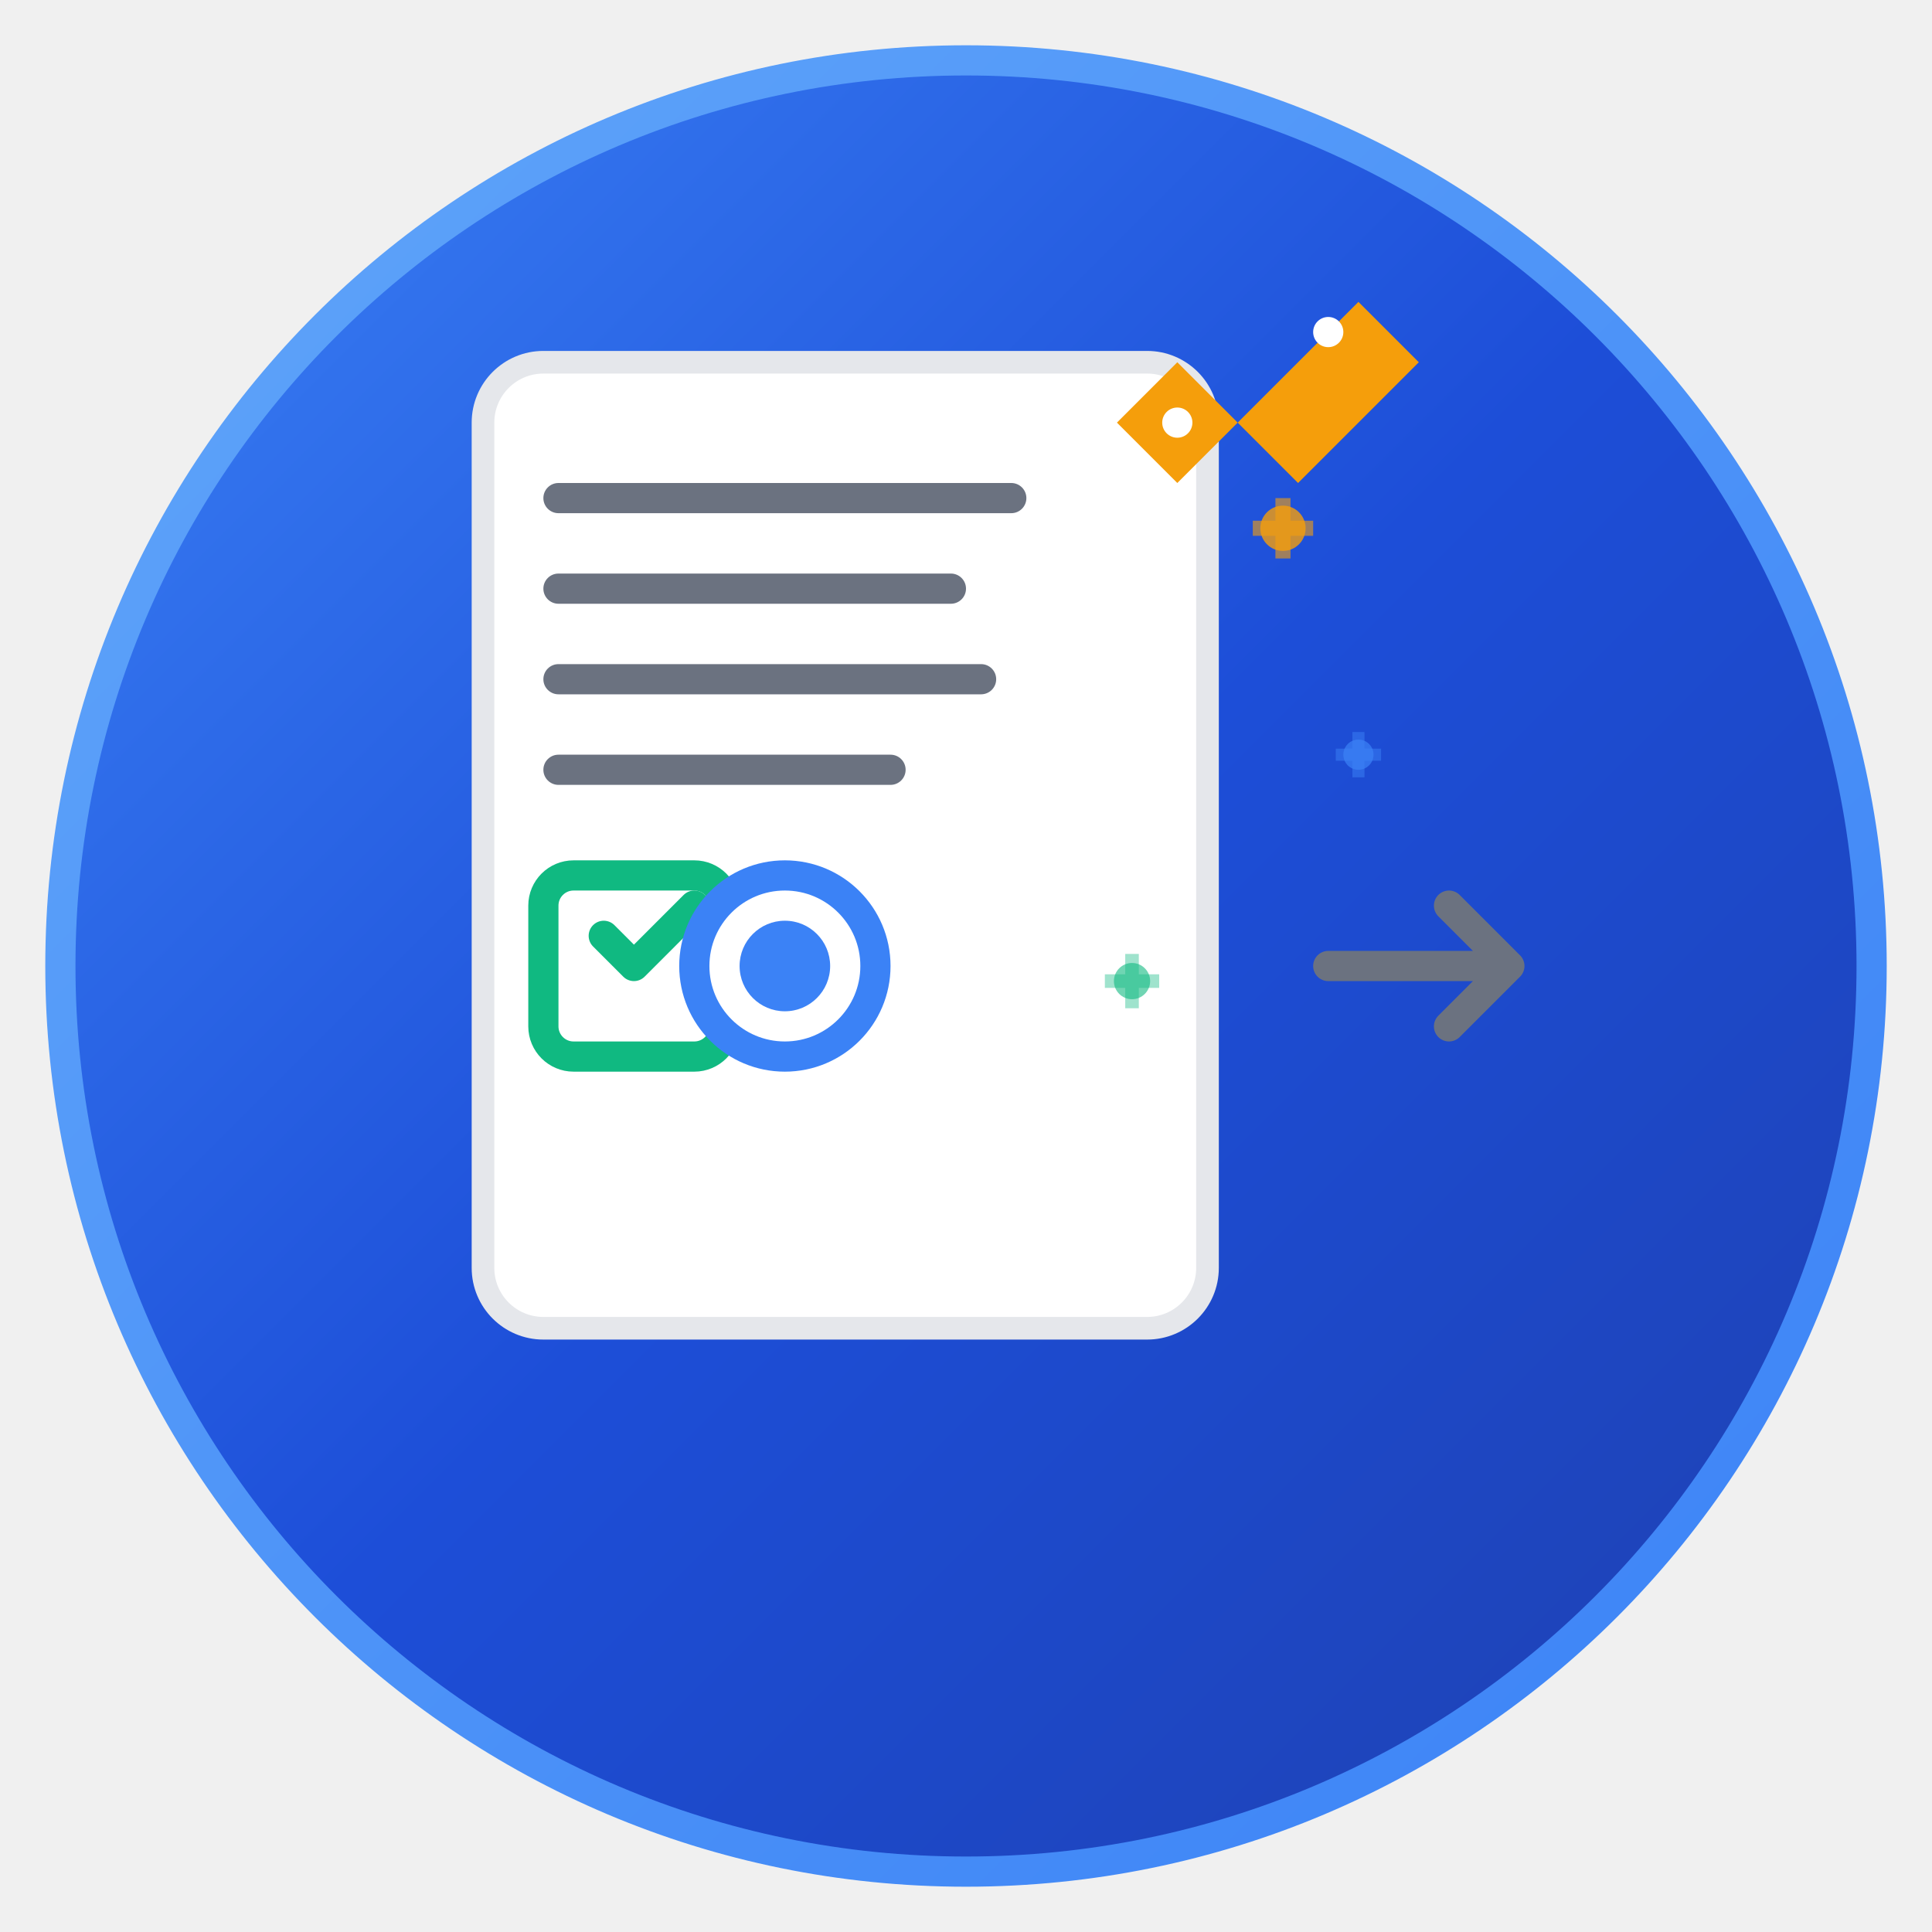
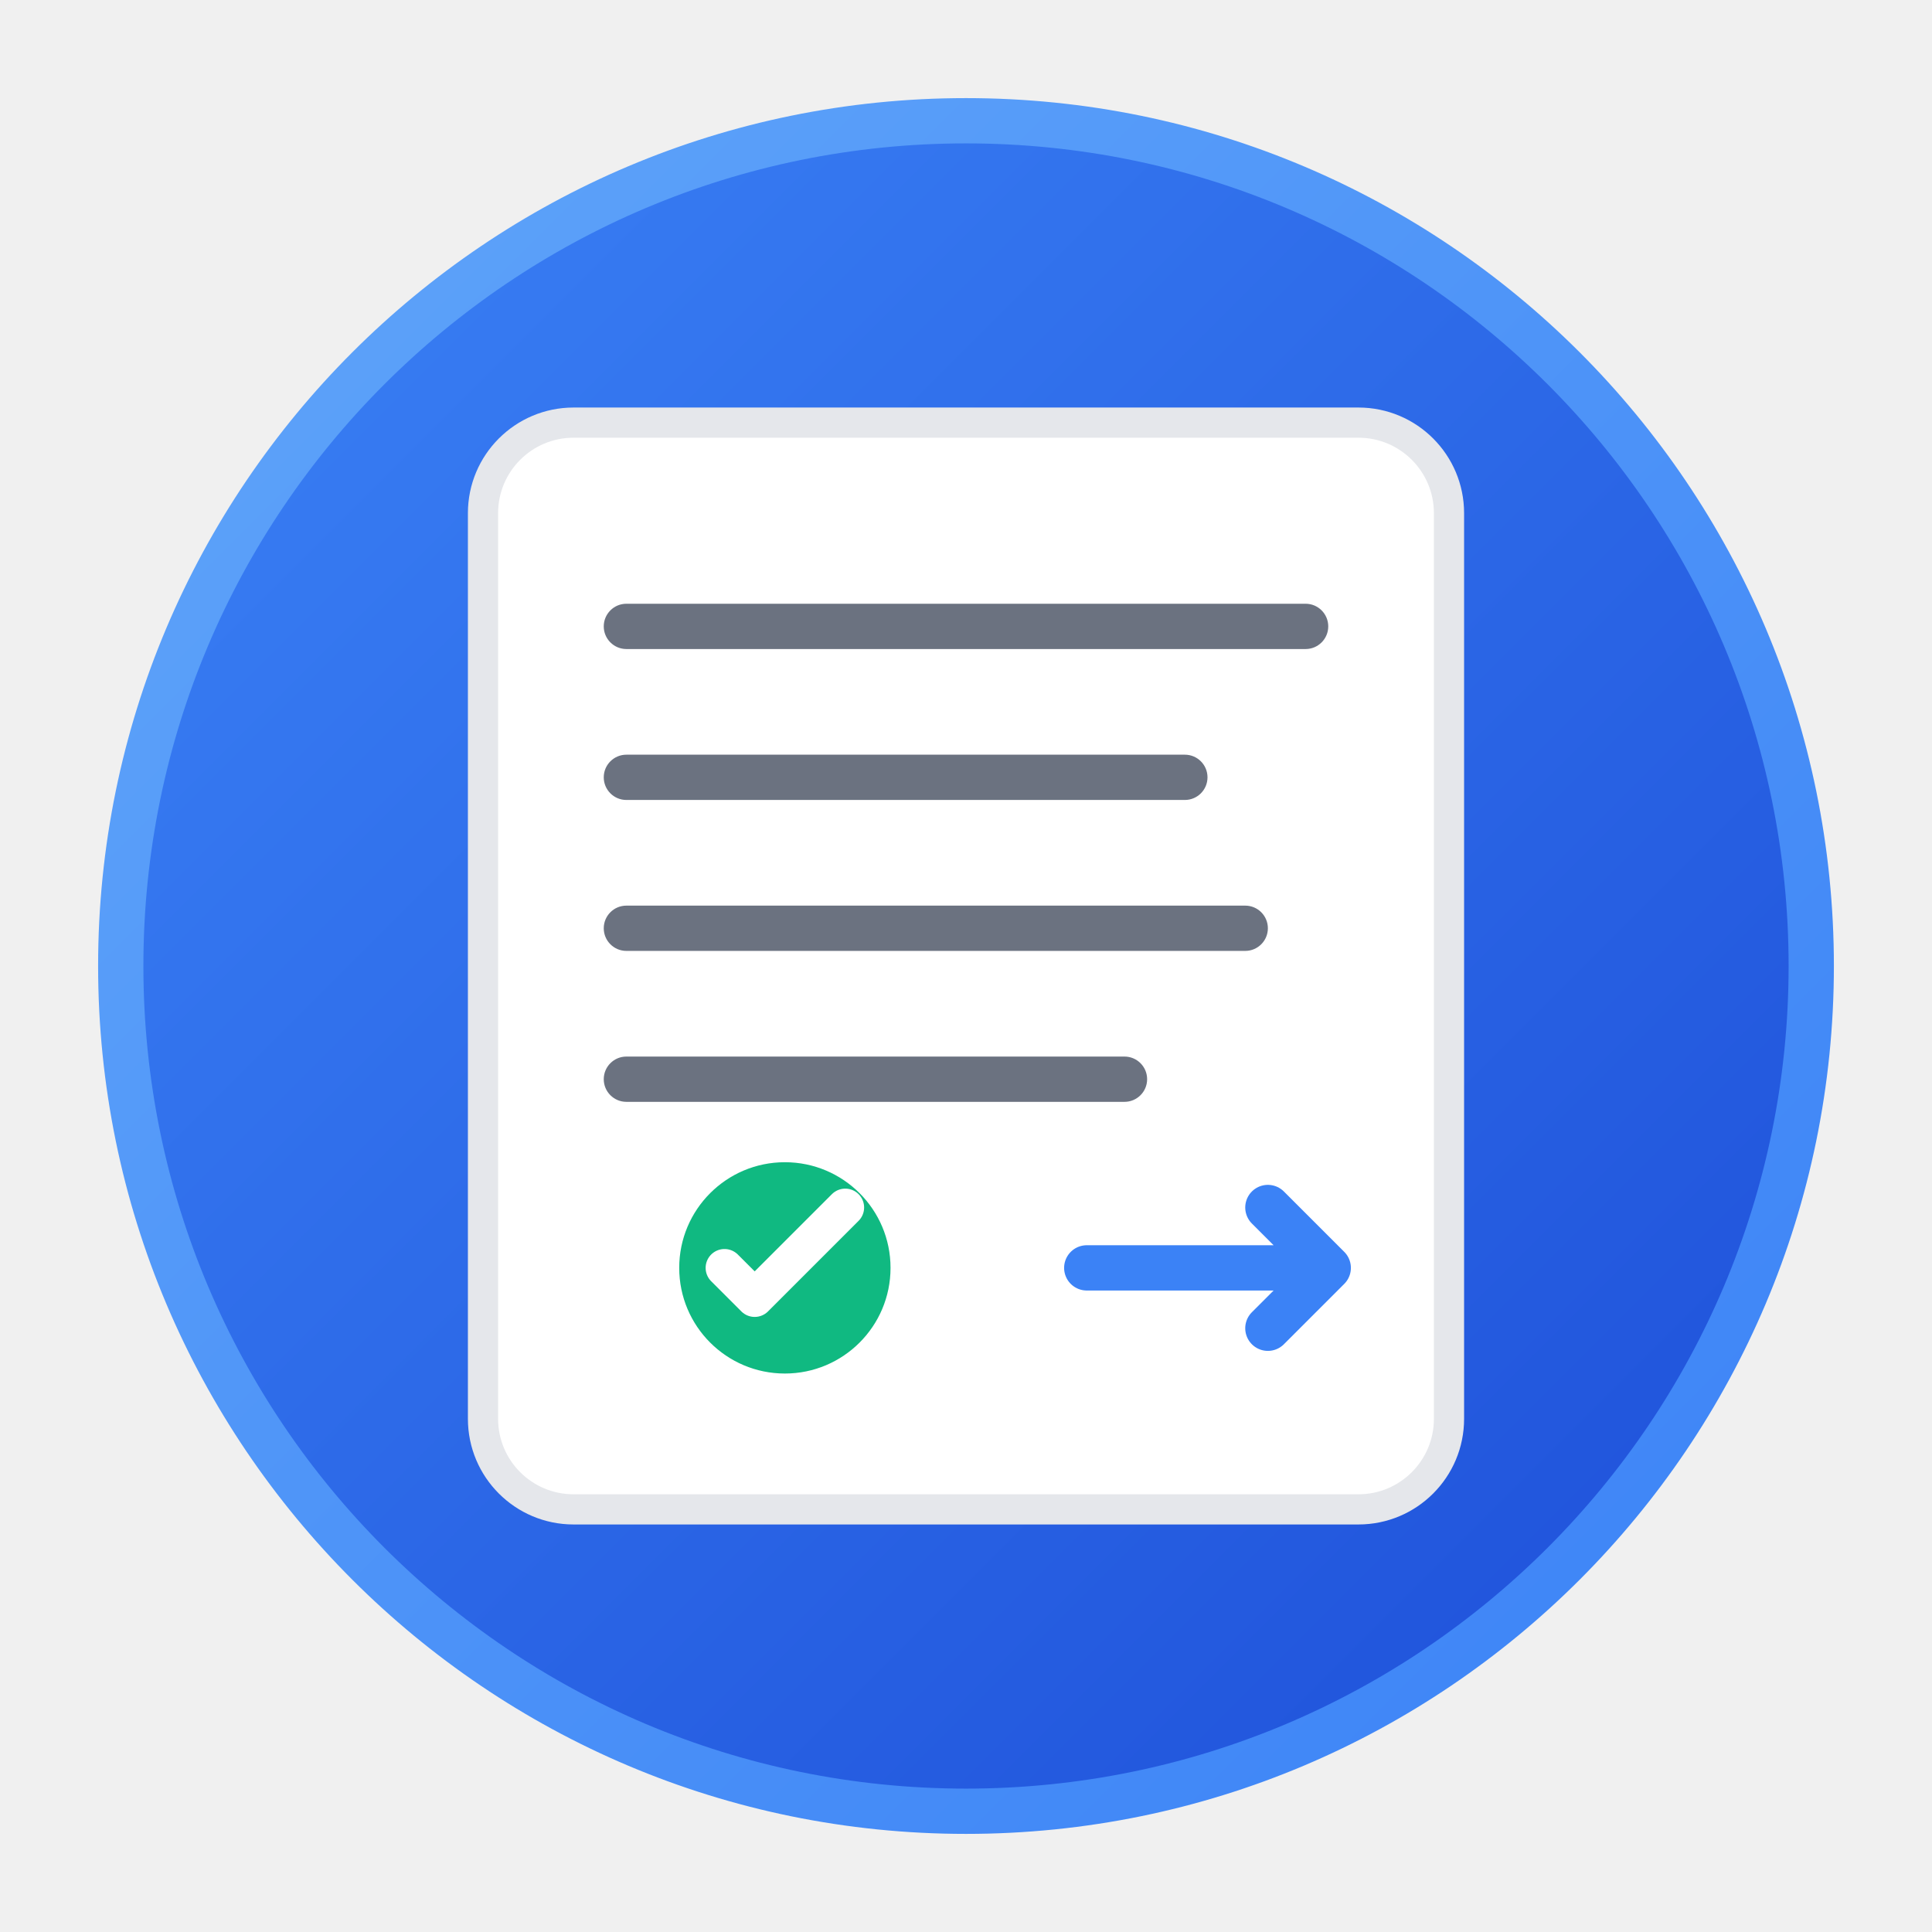
<svg xmlns="http://www.w3.org/2000/svg" width="128" height="128" viewBox="0 0 128 128" fill="none">
-   <circle cx="64" cy="64" r="60" fill="url(#gradient)" stroke="url(#borderGradient)" stroke-width="2" />
-   <rect x="32" y="24" width="48" height="64" rx="4" fill="white" stroke="#E5E7EB" stroke-width="1.5" />
-   <rect x="36" y="32" width="32" height="2" rx="1" fill="#6B7280" />
-   <rect x="36" y="38" width="28" height="2" rx="1" fill="#6B7280" />
-   <rect x="36" y="44" width="30" height="2" rx="1" fill="#6B7280" />
-   <rect x="36" y="50" width="24" height="2" rx="1" fill="#6B7280" />
-   <rect x="36" y="58" width="12" height="12" rx="2" fill="white" stroke="#10B981" stroke-width="2" />
-   <path d="M40 62L42 64L46 60" stroke="#10B981" stroke-width="2" stroke-linecap="round" stroke-linejoin="round" />
-   <circle cx="52" cy="64" r="6" fill="white" stroke="#3B82F6" stroke-width="2" />
-   <circle cx="52" cy="64" r="3" fill="#3B82F6" />
-   <g transform="translate(70, 20)">
-     <path d="M8 4L12 8L8 12L4 8L8 4Z" fill="#F59E0B" />
-     <path d="M12 8L20 0L24 4L16 12L12 8Z" fill="#F59E0B" />
-     <circle cx="8" cy="8" r="1" fill="white" />
-     <circle cx="18" cy="2" r="1" fill="white" />
-   </g>
-   <g transform="translate(85, 35)">
-     <circle cx="0" cy="0" r="1.5" fill="#F59E0B" opacity="0.8" />
-     <path d="M-2 0L2 0M0 -2L0 2" stroke="#F59E0B" stroke-width="1" opacity="0.6" />
-   </g>
-   <g transform="translate(90, 50)">
-     <circle cx="0" cy="0" r="1" fill="#3B82F6" opacity="0.7" />
-     <path d="M-1.5 0L1.5 0M0 -1.5L0 1.5" stroke="#3B82F6" stroke-width="0.8" opacity="0.5" />
-   </g>
-   <g transform="translate(75, 65)">
-     <circle cx="0" cy="0" r="1.2" fill="#10B981" opacity="0.6" />
-     <path d="M-1.8 0L1.8 0M0 -1.8L0 1.8" stroke="#10B981" stroke-width="0.9" opacity="0.4" />
-   </g>
-   <path d="M88 64L100 64M96 60L100 64L96 68" stroke="#6B7280" stroke-width="2" stroke-linecap="round" stroke-linejoin="round" />
+   <circle cx="64" cy="64" r="56" fill="url(#bgGradient)" stroke="url(#borderGradient)" stroke-width="3" />
+   <rect x="32" y="28" width="64" height="72" rx="6" fill="white" stroke="#E5E7EB" stroke-width="2" />
+   <rect x="40" y="40" width="48" height="3" rx="1.5" fill="#6B7280" />
+   <rect x="40" y="50" width="40" height="3" rx="1.5" fill="#6B7280" />
+   <rect x="40" y="60" width="44" height="3" rx="1.5" fill="#6B7280" />
+   <rect x="40" y="70" width="36" height="3" rx="1.5" fill="#6B7280" />
+   <circle cx="52" cy="84" r="8" fill="#10B981" stroke="white" stroke-width="2" />
+   <path d="M48 84L50 86L56 80" stroke="white" stroke-width="2.5" stroke-linecap="round" stroke-linejoin="round" />
+   <path d="M72 84L88 84M84 80L88 84L84 88" stroke="#3B82F6" stroke-width="3" stroke-linecap="round" stroke-linejoin="round" />
  <defs>
-     <linearGradient id="gradient" x1="0%" y1="0%" x2="100%" y2="100%">
+     <linearGradient id="bgGradient" x1="0%" y1="0%" x2="100%" y2="100%">
      <stop offset="0%" style="stop-color:#3B82F6;stop-opacity:1" />
-       <stop offset="50%" style="stop-color:#1D4ED8;stop-opacity:1" />
-       <stop offset="100%" style="stop-color:#1E40AF;stop-opacity:1" />
+       <stop offset="100%" style="stop-color:#1D4ED8;stop-opacity:1" />
    </linearGradient>
    <linearGradient id="borderGradient" x1="0%" y1="0%" x2="100%" y2="100%">
      <stop offset="0%" style="stop-color:#60A5FA;stop-opacity:1" />
      <stop offset="100%" style="stop-color:#3B82F6;stop-opacity:1" />
    </linearGradient>
  </defs>
</svg>
